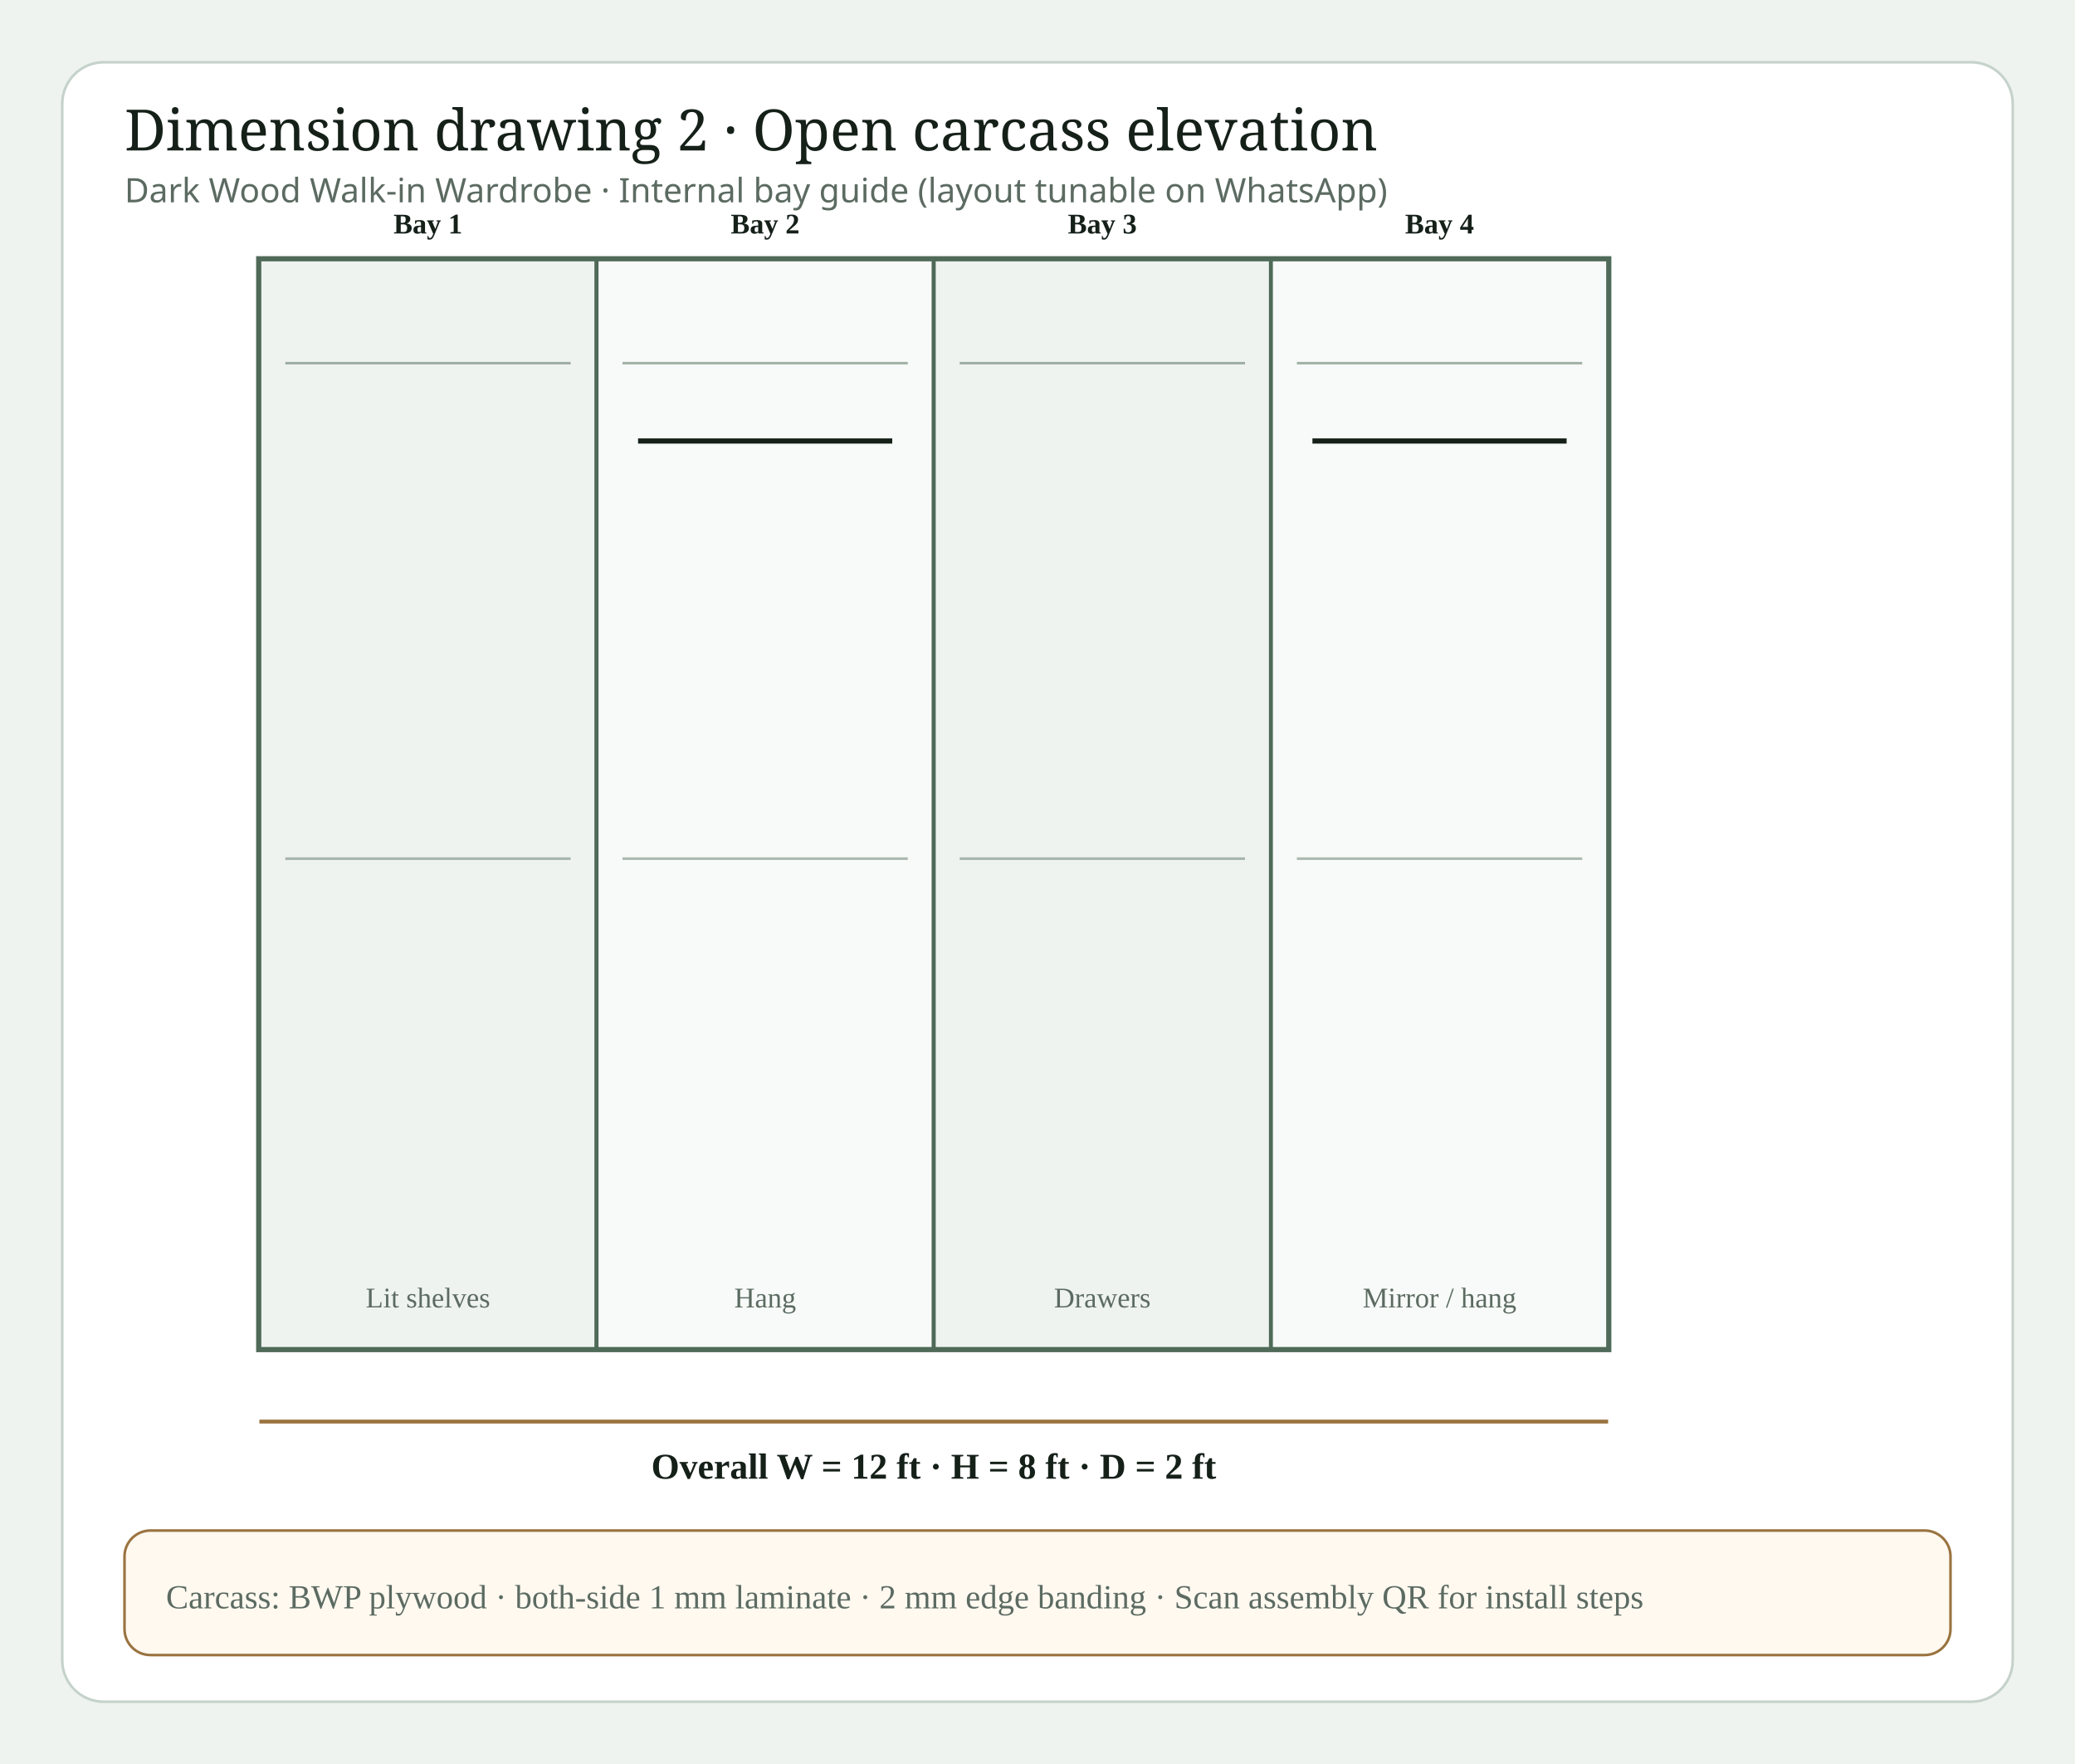
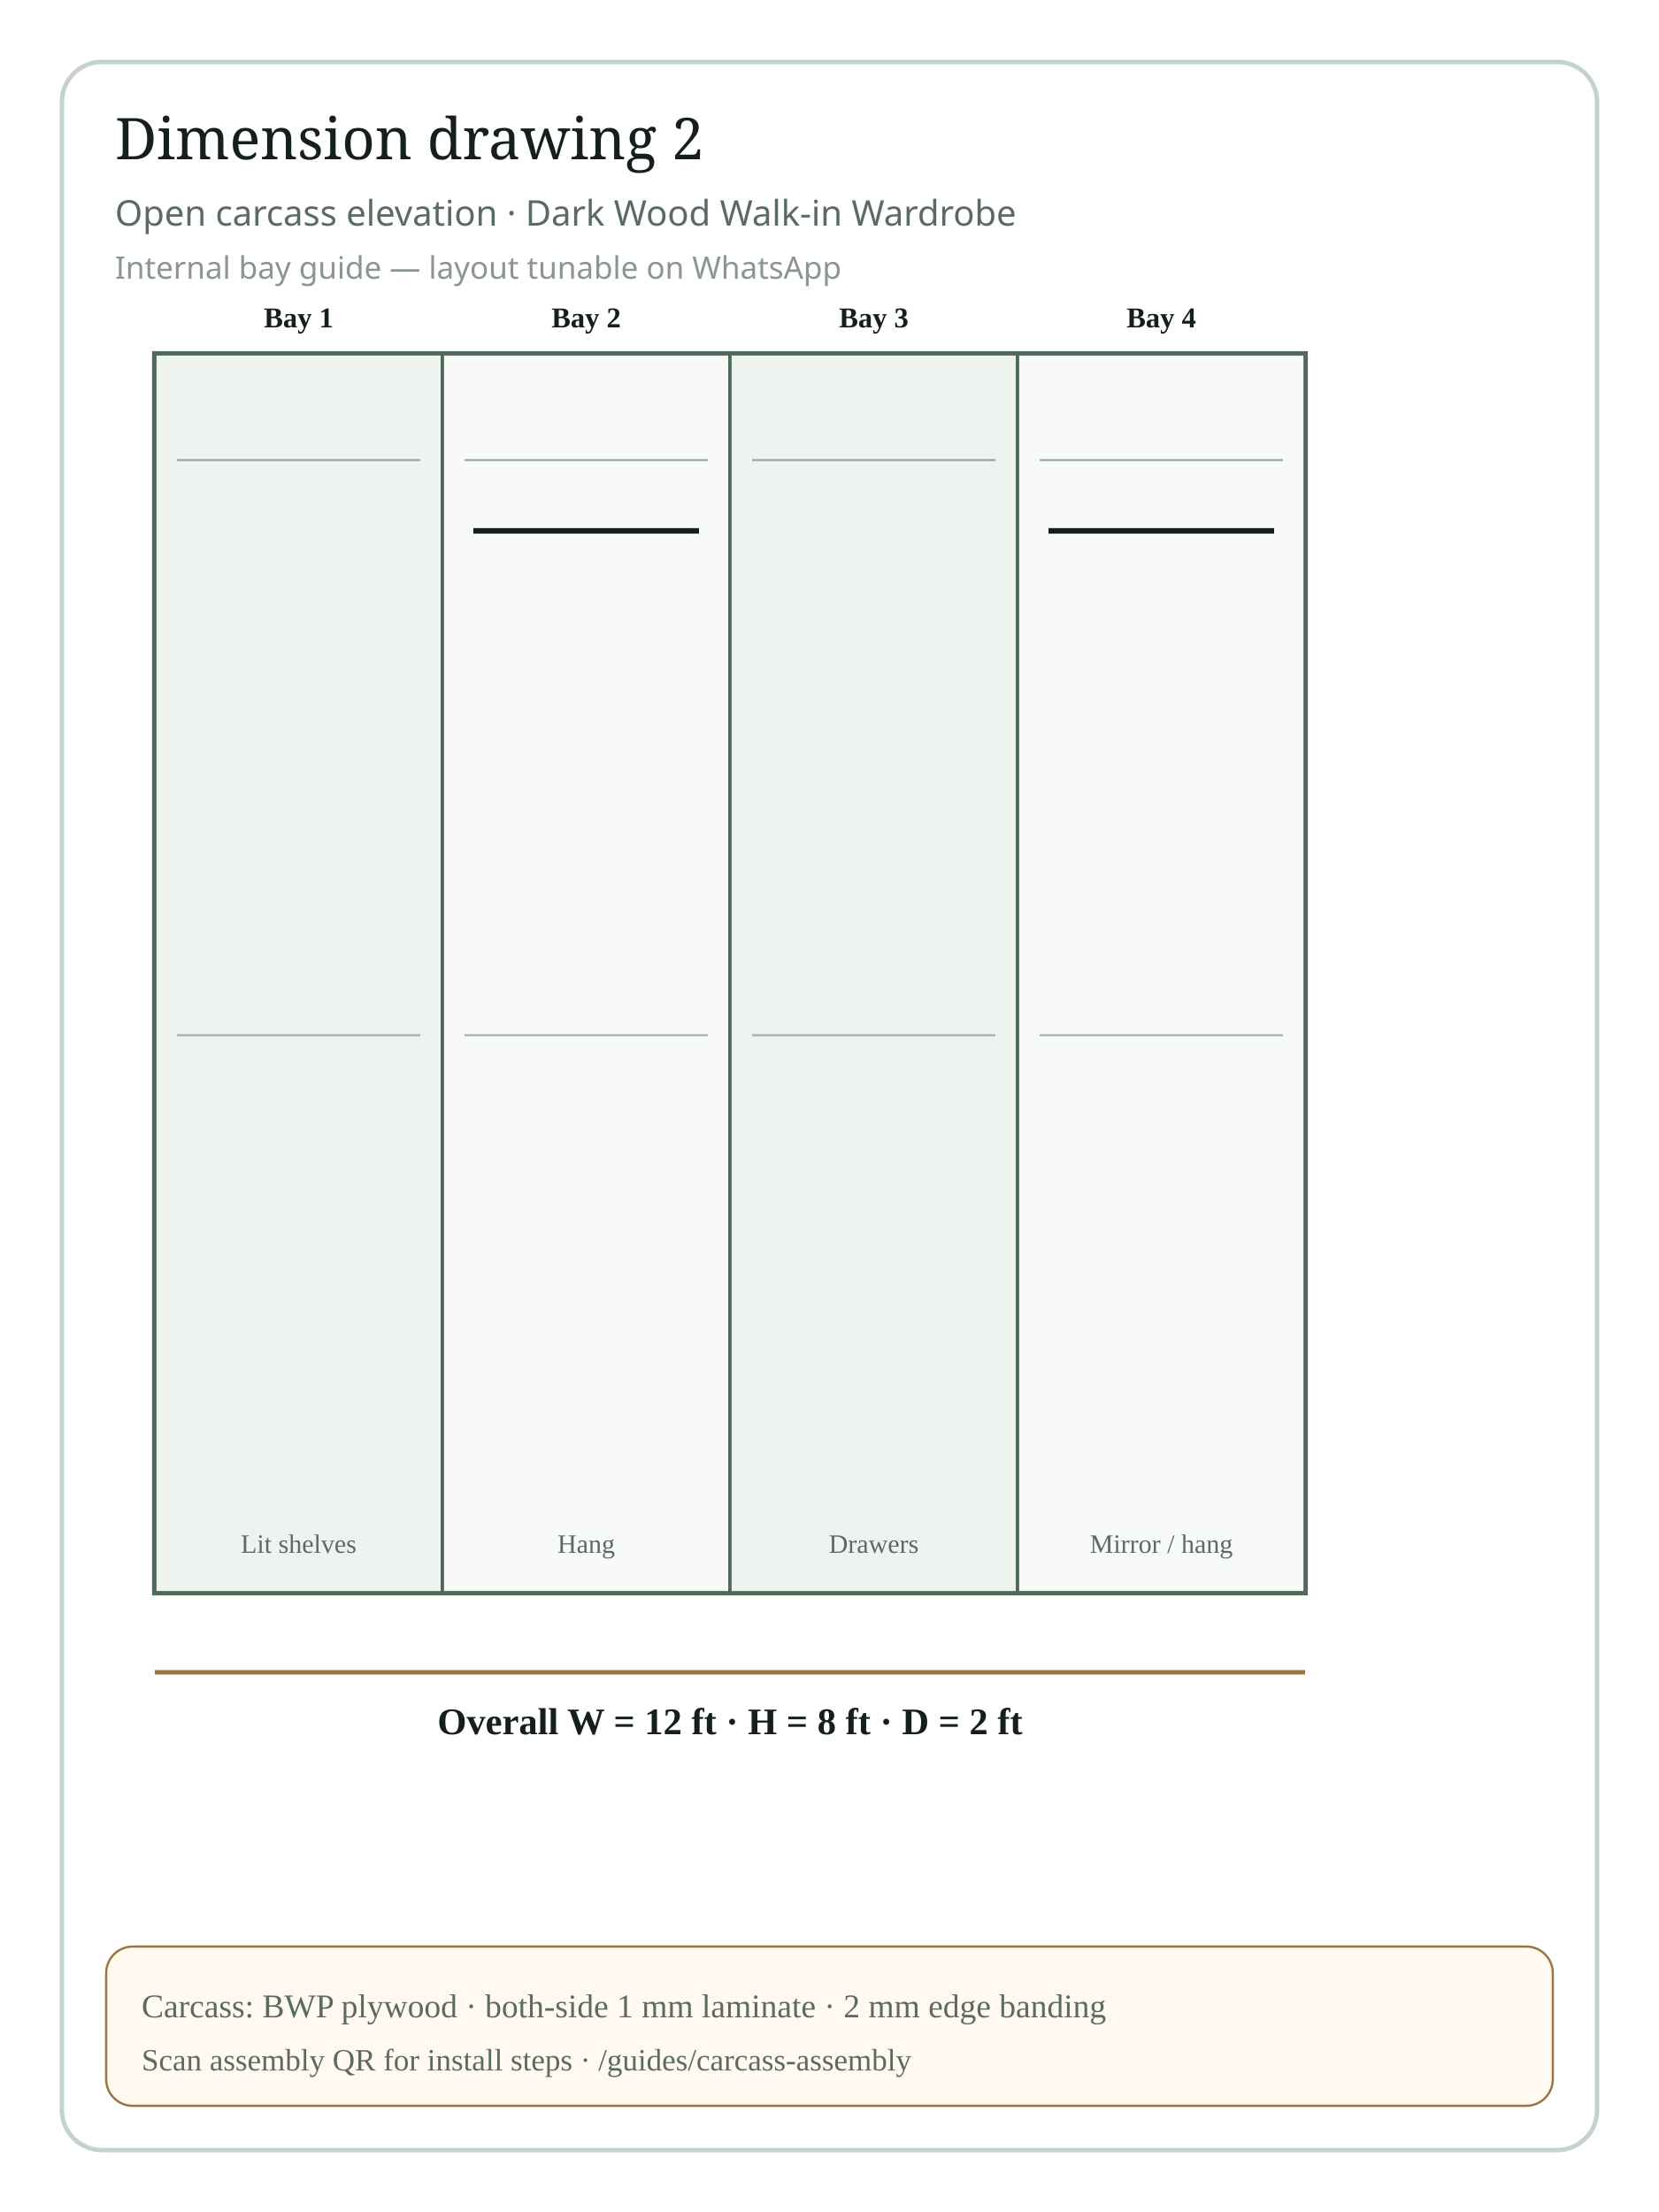
- <svg xmlns="http://www.w3.org/2000/svg" viewBox="0 0 800 680" role="img">
-   <rect width="800" height="680" fill="#eef3f0" />
-   <rect x="24" y="24" width="752" height="632" rx="16" fill="#fff" stroke="#c5d2cb" />
-   <text x="48" y="58" font-family="Georgia, serif" font-size="22" fill="#152019">Dimension drawing 2 · Open carcass elevation</text>
-   <text x="48" y="78" font-family="system-ui,sans-serif" font-size="13" fill="#5c6b62">Dark Wood Walk-in Wardrobe · Internal bay guide (layout tunable on WhatsApp)</text>
-   <rect x="100" y="100" width="520" height="420" fill="none" stroke="#4f6a58" stroke-width="2.5" />
-   <rect x="100" y="100" width="130" height="420" fill="#eef3f0" stroke="#4f6a58" stroke-width="1.5" />
-   <line x1="110" y1="140" x2="220" y2="140" stroke="#4f6a58" stroke-width="1" opacity="0.5" />
-   <line x1="110" y1="331" x2="220" y2="331" stroke="#4f6a58" stroke-width="1" opacity="0.45" />
-   <text x="165" y="504" text-anchor="middle" font-size="11" fill="#5c6b62">Lit shelves</text>
-   <text x="165" y="90" text-anchor="middle" font-size="11" font-weight="700" fill="#152019">Bay 1</text>
-   <rect x="230" y="100" width="130" height="420" fill="#f7faf8" stroke="#4f6a58" stroke-width="1.5" />
-   <line x1="240" y1="140" x2="350" y2="140" stroke="#4f6a58" stroke-width="1" opacity="0.5" />
-   <line x1="240" y1="331" x2="350" y2="331" stroke="#4f6a58" stroke-width="1" opacity="0.45" />
-   <line x1="246" y1="170" x2="344" y2="170" stroke="#152019" stroke-width="2" />
-   <text x="295" y="504" text-anchor="middle" font-size="11" fill="#5c6b62">Hang</text>
-   <text x="295" y="90" text-anchor="middle" font-size="11" font-weight="700" fill="#152019">Bay 2</text>
-   <rect x="360" y="100" width="130" height="420" fill="#eef3f0" stroke="#4f6a58" stroke-width="1.5" />
-   <line x1="370" y1="140" x2="480" y2="140" stroke="#4f6a58" stroke-width="1" opacity="0.5" />
-   <line x1="370" y1="331" x2="480" y2="331" stroke="#4f6a58" stroke-width="1" opacity="0.45" />
-   <text x="425" y="504" text-anchor="middle" font-size="11" fill="#5c6b62">Drawers</text>
-   <text x="425" y="90" text-anchor="middle" font-size="11" font-weight="700" fill="#152019">Bay 3</text>
-   <rect x="490" y="100" width="130" height="420" fill="#f7faf8" stroke="#4f6a58" stroke-width="1.5" />
-   <line x1="500" y1="140" x2="610" y2="140" stroke="#4f6a58" stroke-width="1" opacity="0.5" />
-   <line x1="500" y1="331" x2="610" y2="331" stroke="#4f6a58" stroke-width="1" opacity="0.45" />
-   <line x1="506" y1="170" x2="604" y2="170" stroke="#152019" stroke-width="2" />
-   <text x="555" y="504" text-anchor="middle" font-size="11" fill="#5c6b62">Mirror / hang</text>
-   <text x="555" y="90" text-anchor="middle" font-size="11" font-weight="700" fill="#152019">Bay 4</text>
-   <line x1="100" y1="548" x2="620" y2="548" stroke="#9a7340" stroke-width="1.5" />
-   <text x="360" y="570" text-anchor="middle" font-size="14" font-weight="700" fill="#152019">Overall W = 12 ft · H = 8 ft · D = 2 ft</text>
-   <rect x="48" y="590" width="704" height="48" rx="10" fill="#fff9f0" stroke="#9a7340" />
-   <text x="64" y="620" font-size="13" fill="#5c6b62">Carcass: BWP plywood · both-side 1 mm laminate · 2 mm edge banding · Scan assembly QR for install steps</text>
+ <svg xmlns="http://www.w3.org/2000/svg" viewBox="0 0 750 1000" width="750" height="1000" preserveAspectRatio="xMidYMid meet" role="img">
+   <rect width="750" height="1000" fill="#ffffff" />
+   <rect x="28" y="28" width="694" height="944" rx="18" fill="#fff" stroke="#c5d2cb" stroke-width="2" />
+   <text x="52" y="72" font-family="Georgia, serif" font-size="26" fill="#152019">Dimension drawing 2</text>
+   <text x="52" y="102" font-family="system-ui,sans-serif" font-size="16" fill="#5c6b62">Open carcass elevation · Dark Wood Walk-in Wardrobe</text>
+   <text x="52" y="126" font-family="system-ui,sans-serif" font-size="14" fill="#8a9690">Internal bay guide — layout tunable on WhatsApp</text>
+   <rect x="70" y="160" width="520" height="560" fill="none" stroke="#4f6a58" stroke-width="2.5" />
+   <rect x="70" y="160" width="130" height="560" fill="#eef3f0" stroke="#4f6a58" stroke-width="1.5" />
+   <line x1="80" y1="208" x2="190" y2="208" stroke="#4f6a58" stroke-width="1" opacity="0.5" />
+   <line x1="80" y1="468" x2="190" y2="468" stroke="#4f6a58" stroke-width="1" opacity="0.45" />
+   <text x="135" y="702" text-anchor="middle" font-size="12" fill="#5c6b62">Lit shelves</text>
+   <text x="135" y="148" text-anchor="middle" font-size="13" font-weight="700" fill="#152019">Bay 1</text>
+   <rect x="200" y="160" width="130" height="560" fill="#f7faf8" stroke="#4f6a58" stroke-width="1.5" />
+   <line x1="210" y1="208" x2="320" y2="208" stroke="#4f6a58" stroke-width="1" opacity="0.5" />
+   <line x1="210" y1="468" x2="320" y2="468" stroke="#4f6a58" stroke-width="1" opacity="0.45" />
+   <line x1="214" y1="240" x2="316" y2="240" stroke="#152019" stroke-width="2.5" />
+   <text x="265" y="702" text-anchor="middle" font-size="12" fill="#5c6b62">Hang</text>
+   <text x="265" y="148" text-anchor="middle" font-size="13" font-weight="700" fill="#152019">Bay 2</text>
+   <rect x="330" y="160" width="130" height="560" fill="#eef3f0" stroke="#4f6a58" stroke-width="1.5" />
+   <line x1="340" y1="208" x2="450" y2="208" stroke="#4f6a58" stroke-width="1" opacity="0.5" />
+   <line x1="340" y1="468" x2="450" y2="468" stroke="#4f6a58" stroke-width="1" opacity="0.45" />
+   <text x="395" y="702" text-anchor="middle" font-size="12" fill="#5c6b62">Drawers</text>
+   <text x="395" y="148" text-anchor="middle" font-size="13" font-weight="700" fill="#152019">Bay 3</text>
+   <rect x="460" y="160" width="130" height="560" fill="#f7faf8" stroke="#4f6a58" stroke-width="1.5" />
+   <line x1="470" y1="208" x2="580" y2="208" stroke="#4f6a58" stroke-width="1" opacity="0.5" />
+   <line x1="470" y1="468" x2="580" y2="468" stroke="#4f6a58" stroke-width="1" opacity="0.45" />
+   <line x1="474" y1="240" x2="576" y2="240" stroke="#152019" stroke-width="2.5" />
+   <text x="525" y="702" text-anchor="middle" font-size="12" fill="#5c6b62">Mirror / hang</text>
+   <text x="525" y="148" text-anchor="middle" font-size="13" font-weight="700" fill="#152019">Bay 4</text>
+   <line x1="70" y1="756" x2="590" y2="756" stroke="#9a7340" stroke-width="2" />
+   <text x="330" y="784" text-anchor="middle" font-size="17" font-weight="700" fill="#152019">Overall W = 12 ft · H = 8 ft · D = 2 ft</text>
+   <rect x="48" y="880" width="654" height="72" rx="12" fill="#fff9f0" stroke="#9a7340" />
+   <text x="64" y="912" font-size="15" fill="#5c6b62">Carcass: BWP plywood · both-side 1 mm laminate · 2 mm edge banding</text>
+   <text x="64" y="936" font-size="14" fill="#5c6b62">Scan assembly QR for install steps · /guides/carcass-assembly</text>
</svg>
